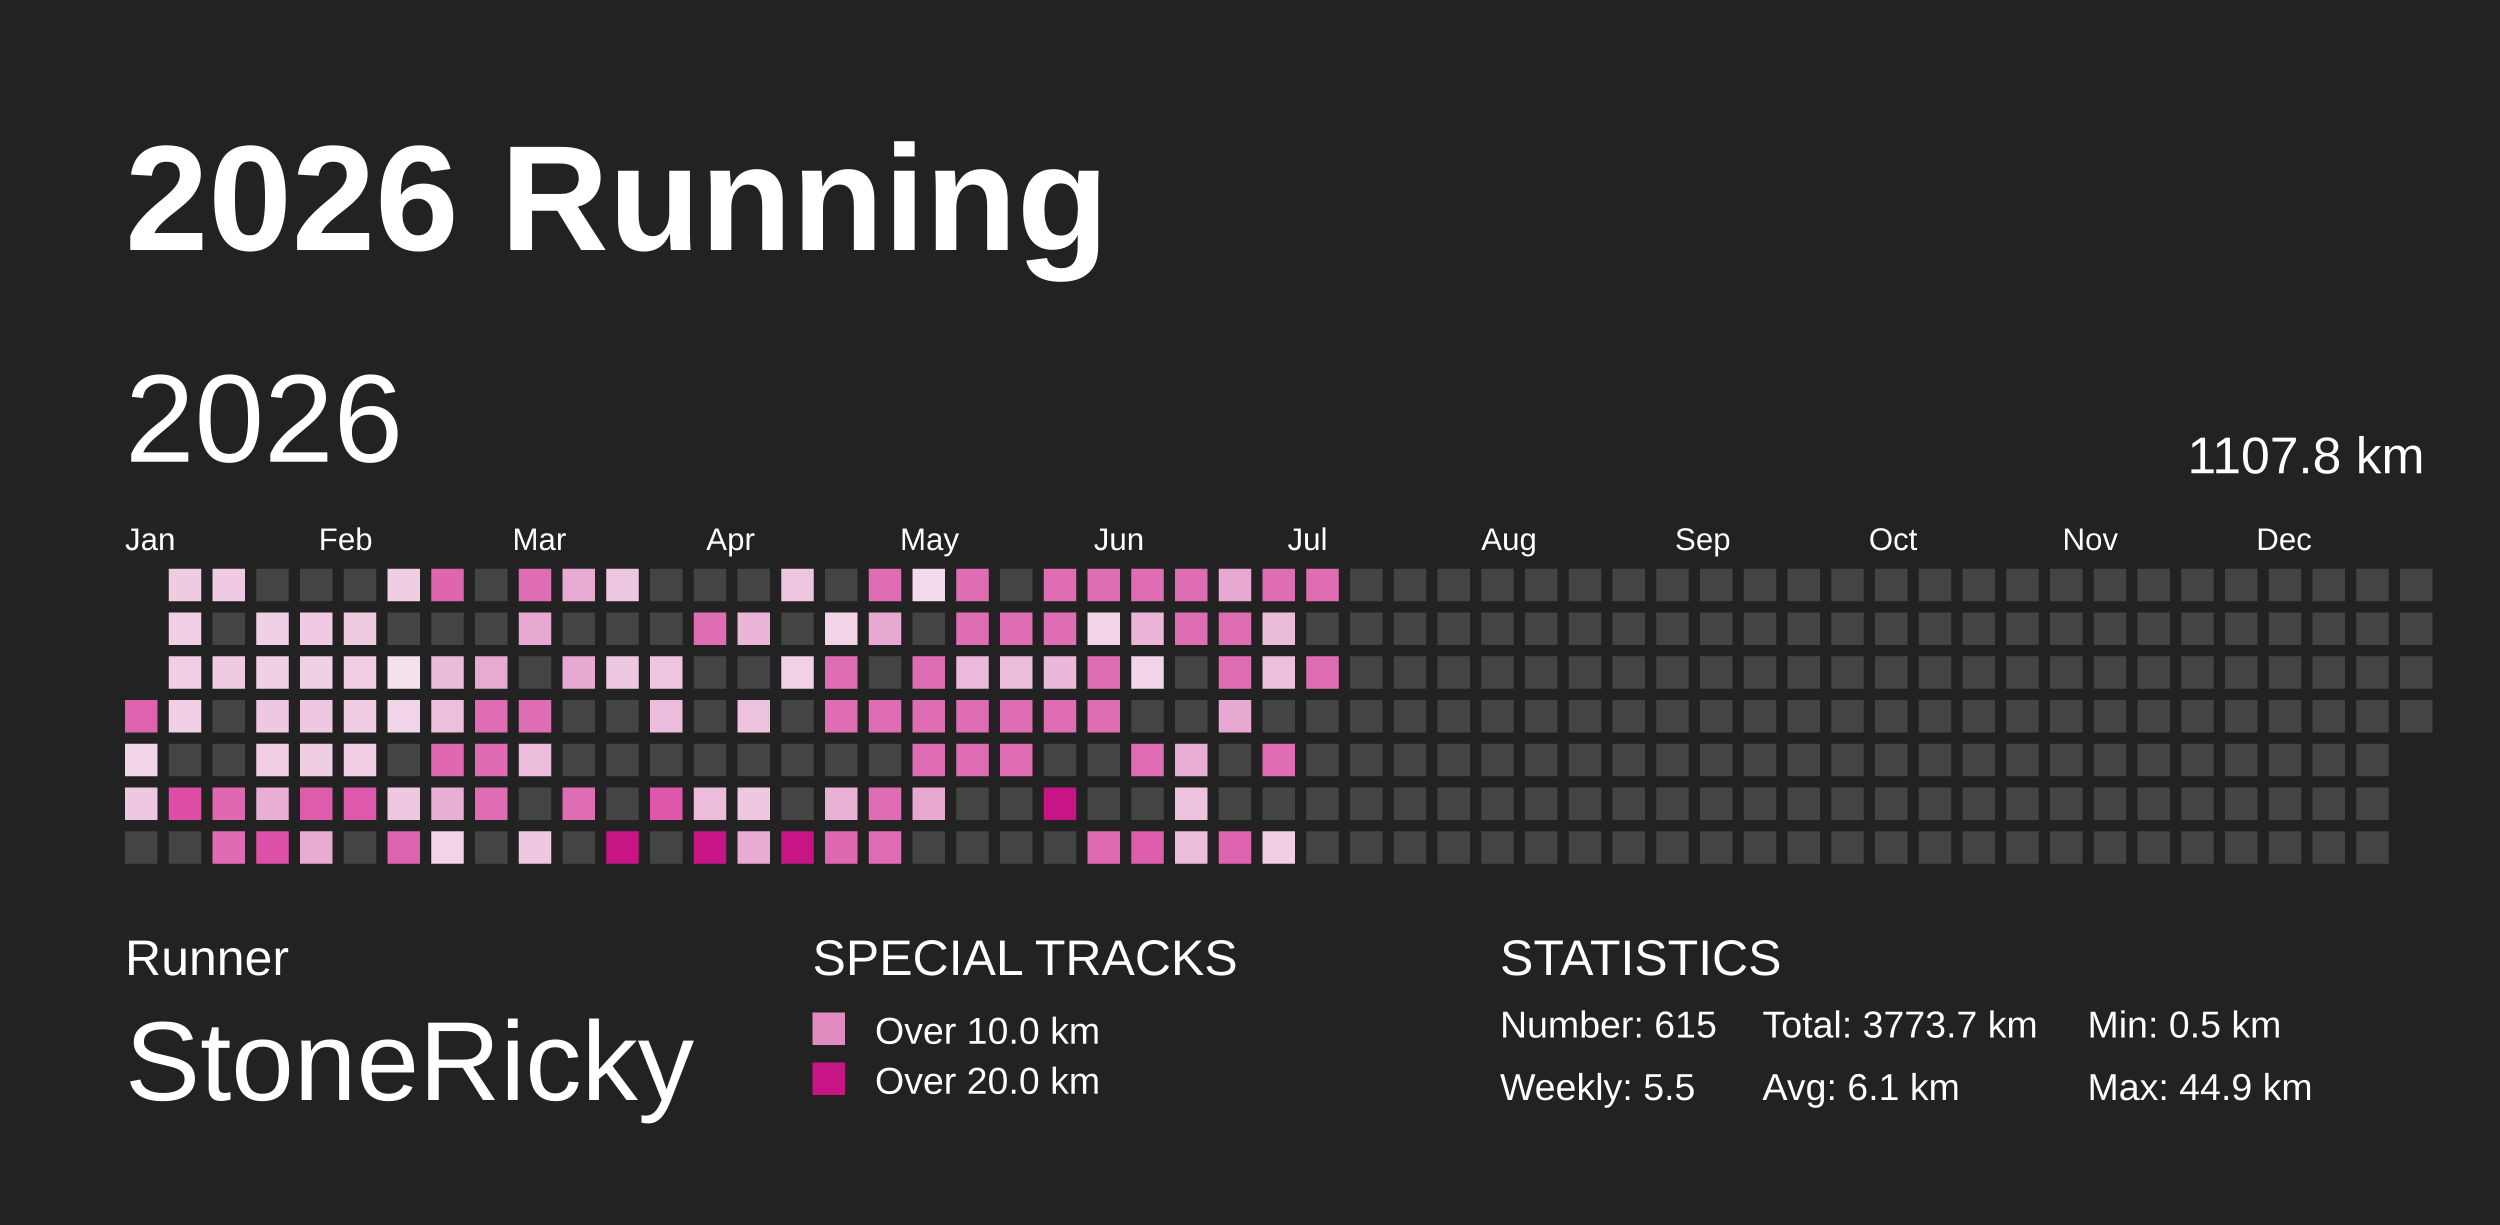
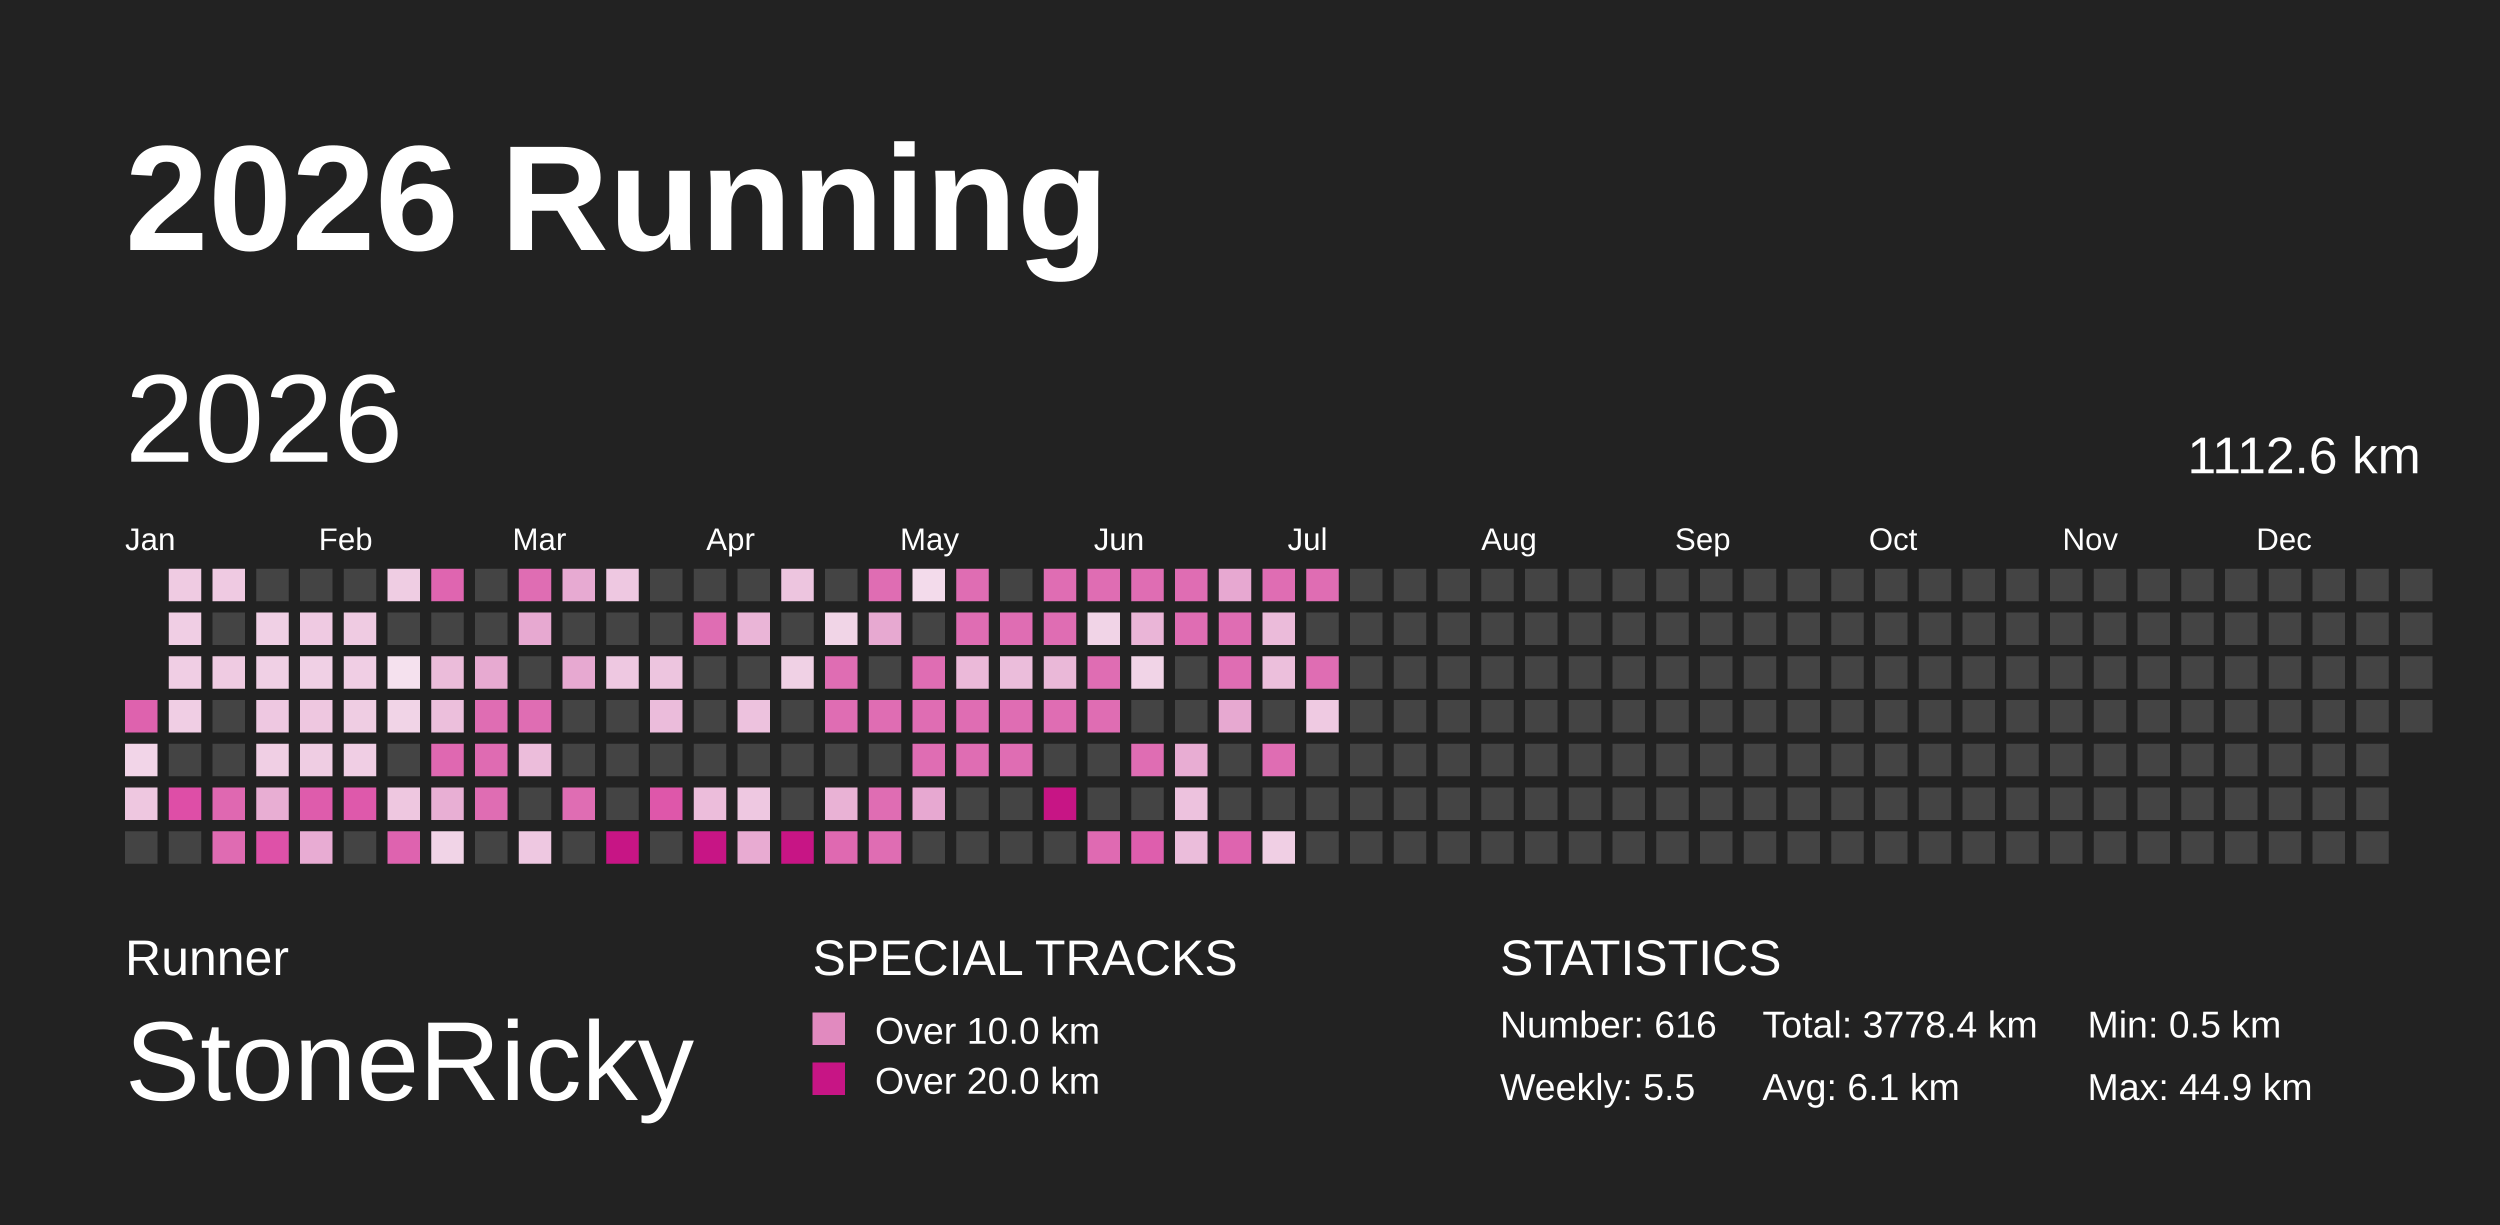
<svg xmlns="http://www.w3.org/2000/svg" baseProfile="full" height="98mm" version="1.1" viewBox="0,0,200,98" width="200mm">
  <defs>
    <pattern height="2" id="indoor-stripe" patternUnits="userSpaceOnUse" width="2">
      <line stroke="white" stroke-opacity="0.45" stroke-width="0.5" x1="0" x2="2" y1="2" y2="0" />
    </pattern>
  </defs>
  <rect fill="#222222" height="98" width="200" x="0" y="0" />
  <text fill="#FFFFFF" style="font-size:12px; font-family:Arial; font-weight:bold;" x="10" y="20">2026 Running</text>
  <text fill="#FFFFFF" style="font-size:4px; font-family:Arial" x="10" y="78">Runner</text>
  <text fill="#FFFFFF" style="font-size:9px; font-family:Arial" x="10" y="88">StoneRicky</text>
  <text fill="#FFFFFF" style="font-size:4px; font-family:Arial" x="65" y="78">SPECIAL TRACKS</text>
  <rect fill="#E18ABF" height="2.6" width="2.6" x="65" y="81" />
  <text fill="#FFFFFF" style="font-size:3px; font-family:Arial" x="70" y="83.5">Over 10.0 km</text>
  <rect fill="#C71585" height="2.6" width="2.6" x="65" y="85" />
  <text fill="#FFFFFF" style="font-size:3px; font-family:Arial" x="70" y="87.5">Over 20.0 km</text>
  <text fill="#FFFFFF" style="font-size:4px; font-family:Arial" x="120" y="78">STATISTICS</text>
-   <text fill="#FFFFFF" style="font-size:3px; font-family:Arial" x="120" y="83">Number: 615</text>
+   <text fill="#FFFFFF" style="font-size:3px; font-family:Arial" x="120" y="83">Number: 616</text>
  <text fill="#FFFFFF" style="font-size:3px; font-family:Arial" x="120" y="88">Weekly: 5.5</text>
-   <text fill="#FFFFFF" style="font-size:3px; font-family:Arial" x="141" y="83">Total: 3773.7 km</text>
+   <text fill="#FFFFFF" style="font-size:3px; font-family:Arial" x="141" y="83">Total: 3778.4 km</text>
  <text fill="#FFFFFF" style="font-size:3px; font-family:Arial" x="141" y="88">Avg: 6.1 km</text>
  <text fill="#FFFFFF" style="font-size:3px; font-family:Arial" x="167" y="83">Min: 0.5 km</text>
  <text fill="#FFFFFF" style="font-size:3px; font-family:Arial" x="167" y="88">Max: 44.9 km</text>
  <text dominant-baseline="hanging" fill="#FFFFFF" style="font-size:10.0px; font-family:Arial;" x="10" y="30">2026</text>
-   <text dominant-baseline="hanging" fill="#FFFFFF" style="font-size:4.125px; font-family:Arial;" x="175" y="35">1107.8 km</text>
+   <text dominant-baseline="hanging" fill="#FFFFFF" style="font-size:4.125px; font-family:Arial;" x="175" y="35">1112.6 km</text>
  <text fill="#FFFFFF" style="font-size:2.5px; font-family:Arial" x="10.0" y="44">Jan</text>
  <text fill="#FFFFFF" style="font-size:2.5px; font-family:Arial" x="25.5" y="44">Feb</text>
  <text fill="#FFFFFF" style="font-size:2.5px; font-family:Arial" x="41.0" y="44">Mar</text>
  <text fill="#FFFFFF" style="font-size:2.5px; font-family:Arial" x="56.5" y="44">Apr</text>
  <text fill="#FFFFFF" style="font-size:2.5px; font-family:Arial" x="72.0" y="44">May</text>
  <text fill="#FFFFFF" style="font-size:2.5px; font-family:Arial" x="87.5" y="44">Jun</text>
  <text fill="#FFFFFF" style="font-size:2.5px; font-family:Arial" x="103.0" y="44">Jul</text>
  <text fill="#FFFFFF" style="font-size:2.5px; font-family:Arial" x="118.5" y="44">Aug</text>
  <text fill="#FFFFFF" style="font-size:2.5px; font-family:Arial" x="134.0" y="44">Sep</text>
  <text fill="#FFFFFF" style="font-size:2.5px; font-family:Arial" x="149.5" y="44">Oct</text>
  <text fill="#FFFFFF" style="font-size:2.5px; font-family:Arial" x="165.0" y="44">Nov</text>
  <text fill="#FFFFFF" style="font-size:2.5px; font-family:Arial" x="180.5" y="44">Dec</text>
  <rect fill="#de62ae" height="2.6" width="2.6" x="10.0" y="56.0" />
  <rect fill="#f2d5e8" height="2.6" width="2.6" x="10.0" y="59.5" />
  <rect fill="#eec7e0" height="2.6" width="2.6" x="10.0" y="63.0" />
  <rect fill="#444444" height="2.6" width="2.6" x="10.0" y="66.5" />
  <rect fill="#efcbe2" height="2.6" width="2.6" x="13.5" y="45.5" />
  <rect fill="#f0cee4" height="2.6" width="2.6" x="13.5" y="49.0" />
  <rect fill="#f0cee4" height="2.6" width="2.6" x="13.5" y="52.5" />
  <rect fill="#f0cee4" height="2.6" width="2.6" x="13.5" y="56.0" />
  <rect fill="#444444" height="2.6" width="2.6" x="13.5" y="59.5" />
  <rect fill="#de4ea7" height="2.6" width="2.6" x="13.5" y="63.0" />
  <rect fill="#444444" height="2.6" width="2.6" x="13.5" y="66.5" />
  <rect fill="#efcae2" height="2.6" width="2.6" x="17.0" y="45.5" />
  <rect fill="#444444" height="2.6" width="2.6" x="17.0" y="49.0" />
  <rect fill="#efcbe2" height="2.6" width="2.6" x="17.0" y="52.5" />
  <rect fill="#444444" height="2.6" width="2.6" x="17.0" y="56.0" />
  <rect fill="#444444" height="2.6" width="2.6" x="17.0" y="59.5" />
  <rect fill="#df68b1" height="2.6" width="2.6" x="17.0" y="63.0" />
  <rect fill="#df6bb2" height="2.6" width="2.6" x="17.0" y="66.5" />
  <rect fill="#444444" height="2.6" width="2.6" x="20.5" y="45.5" />
  <rect fill="#f0d0e5" height="2.6" width="2.6" x="20.5" y="49.0" />
  <rect fill="#f0d0e5" height="2.6" width="2.6" x="20.5" y="52.5" />
  <rect fill="#eec8e1" height="2.6" width="2.6" x="20.5" y="56.0" />
  <rect fill="#f0cfe4" height="2.6" width="2.6" x="20.5" y="59.5" />
  <rect fill="#e8aed3" height="2.6" width="2.6" x="20.5" y="63.0" />
  <rect fill="#de51a8" height="2.6" width="2.6" x="20.5" y="66.5" />
  <rect fill="#444444" height="2.6" width="2.6" x="24.0" y="45.5" />
  <rect fill="#efcae2" height="2.6" width="2.6" x="24.0" y="49.0" />
  <rect fill="#f0d0e5" height="2.6" width="2.6" x="24.0" y="52.5" />
  <rect fill="#eec7e0" height="2.6" width="2.6" x="24.0" y="56.0" />
  <rect fill="#efcde3" height="2.6" width="2.6" x="24.0" y="59.5" />
  <rect fill="#de5cac" height="2.6" width="2.6" x="24.0" y="63.0" />
  <rect fill="#e8acd3" height="2.6" width="2.6" x="24.0" y="66.5" />
  <rect fill="#444444" height="2.6" width="2.6" x="27.5" y="45.5" />
  <rect fill="#efcbe2" height="2.6" width="2.6" x="27.5" y="49.0" />
  <rect fill="#f0cee4" height="2.6" width="2.6" x="27.5" y="52.5" />
  <rect fill="#efcde3" height="2.6" width="2.6" x="27.5" y="56.0" />
  <rect fill="#f0cee4" height="2.6" width="2.6" x="27.5" y="59.5" />
  <rect fill="#de59ab" height="2.6" width="2.6" x="27.5" y="63.0" />
  <rect fill="#444444" height="2.6" width="2.6" x="27.5" y="66.5" />
  <rect fill="#efcde3" height="2.6" width="2.6" x="31.0" y="45.5" />
  <rect fill="#444444" height="2.6" width="2.6" x="31.0" y="49.0" />
  <rect fill="#f5e1ee" height="2.6" width="2.6" x="31.0" y="52.5" />
  <rect fill="#f1d4e7" height="2.6" width="2.6" x="31.0" y="56.0" />
  <rect fill="#444444" height="2.6" width="2.6" x="31.0" y="59.5" />
  <rect fill="#eec7e0" height="2.6" width="2.6" x="31.0" y="63.0" />
  <rect fill="#de63af" height="2.6" width="2.6" x="31.0" y="66.5" />
  <rect fill="#df65b0" height="2.6" width="2.6" x="34.5" y="45.5" />
  <rect fill="#444444" height="2.6" width="2.6" x="34.5" y="49.0" />
  <rect fill="#ebbcda" height="2.6" width="2.6" x="34.5" y="52.5" />
  <rect fill="#ecbfdc" height="2.6" width="2.6" x="34.5" y="56.0" />
  <rect fill="#df68b1" height="2.6" width="2.6" x="34.5" y="59.5" />
  <rect fill="#e8afd4" height="2.6" width="2.6" x="34.5" y="63.0" />
  <rect fill="#f1d4e7" height="2.6" width="2.6" x="34.5" y="66.5" />
  <rect fill="#444444" height="2.6" width="2.6" x="38.0" y="45.5" />
  <rect fill="#444444" height="2.6" width="2.6" x="38.0" y="49.0" />
  <rect fill="#e7aad1" height="2.6" width="2.6" x="38.0" y="52.5" />
  <rect fill="#df6db3" height="2.6" width="2.6" x="38.0" y="56.0" />
  <rect fill="#df6bb2" height="2.6" width="2.6" x="38.0" y="59.5" />
  <rect fill="#df6db3" height="2.6" width="2.6" x="38.0" y="63.0" />
  <rect fill="#444444" height="2.6" width="2.6" x="38.0" y="66.5" />
  <rect fill="#df6db3" height="2.6" width="2.6" x="41.5" y="45.5" />
  <rect fill="#e7a9d1" height="2.6" width="2.6" x="41.5" y="49.0" />
  <rect fill="#444444" height="2.6" width="2.6" x="41.5" y="52.5" />
  <rect fill="#df6db3" height="2.6" width="2.6" x="41.5" y="56.0" />
  <rect fill="#ecbddb" height="2.6" width="2.6" x="41.5" y="59.5" />
  <rect fill="#444444" height="2.6" width="2.6" x="41.5" y="63.0" />
  <rect fill="#eec8e1" height="2.6" width="2.6" x="41.5" y="66.5" />
  <rect fill="#e7aad2" height="2.6" width="2.6" x="45.0" y="45.5" />
  <rect fill="#444444" height="2.6" width="2.6" x="45.0" y="49.0" />
  <rect fill="#e7a9d1" height="2.6" width="2.6" x="45.0" y="52.5" />
  <rect fill="#444444" height="2.6" width="2.6" x="45.0" y="56.0" />
  <rect fill="#444444" height="2.6" width="2.6" x="45.0" y="59.5" />
  <rect fill="#df6db3" height="2.6" width="2.6" x="45.0" y="63.0" />
  <rect fill="#444444" height="2.6" width="2.6" x="45.0" y="66.5" />
  <rect fill="#eec8e1" height="2.6" width="2.6" x="48.5" y="45.5" />
  <rect fill="#444444" height="2.6" width="2.6" x="48.5" y="49.0" />
  <rect fill="#eec8e1" height="2.6" width="2.6" x="48.5" y="52.5" />
  <rect fill="#444444" height="2.6" width="2.6" x="48.5" y="56.0" />
  <rect fill="#444444" height="2.6" width="2.6" x="48.5" y="59.5" />
  <rect fill="#444444" height="2.6" width="2.6" x="48.5" y="63.0" />
  <rect fill="#C71585" height="2.6" width="2.6" x="48.5" y="66.5" />
  <rect fill="#444444" height="2.6" width="2.6" x="52.0" y="45.5" />
  <rect fill="#444444" height="2.6" width="2.6" x="52.0" y="49.0" />
  <rect fill="#edc5df" height="2.6" width="2.6" x="52.0" y="52.5" />
  <rect fill="#ebbcdb" height="2.6" width="2.6" x="52.0" y="56.0" />
  <rect fill="#444444" height="2.6" width="2.6" x="52.0" y="59.5" />
  <rect fill="#de57aa" height="2.6" width="2.6" x="52.0" y="63.0" />
  <rect fill="#444444" height="2.6" width="2.6" x="52.0" y="66.5" />
  <rect fill="#444444" height="2.6" width="2.6" x="55.5" y="45.5" />
  <rect fill="#df6db3" height="2.6" width="2.6" x="55.5" y="49.0" />
  <rect fill="#444444" height="2.6" width="2.6" x="55.5" y="52.5" />
  <rect fill="#444444" height="2.6" width="2.6" x="55.5" y="56.0" />
  <rect fill="#444444" height="2.6" width="2.6" x="55.5" y="59.5" />
  <rect fill="#ecbddb" height="2.6" width="2.6" x="55.5" y="63.0" />
  <rect fill="#C71585" height="2.6" width="2.6" x="55.5" y="66.5" />
  <rect fill="#444444" height="2.6" width="2.6" x="59.0" y="45.5" />
  <rect fill="#eab5d7" height="2.6" width="2.6" x="59.0" y="49.0" />
  <rect fill="#444444" height="2.6" width="2.6" x="59.0" y="52.5" />
  <rect fill="#edc2de" height="2.6" width="2.6" x="59.0" y="56.0" />
  <rect fill="#444444" height="2.6" width="2.6" x="59.0" y="59.5" />
  <rect fill="#eec8e1" height="2.6" width="2.6" x="59.0" y="63.0" />
  <rect fill="#e8abd2" height="2.6" width="2.6" x="59.0" y="66.5" />
  <rect fill="#edc5df" height="2.6" width="2.6" x="62.5" y="45.5" />
  <rect fill="#444444" height="2.6" width="2.6" x="62.5" y="49.0" />
  <rect fill="#f0d1e5" height="2.6" width="2.6" x="62.5" y="52.5" />
  <rect fill="#444444" height="2.6" width="2.6" x="62.5" y="56.0" />
  <rect fill="#444444" height="2.6" width="2.6" x="62.5" y="59.5" />
  <rect fill="#444444" height="2.6" width="2.6" x="62.5" y="63.0" />
  <rect fill="#C71585" height="2.6" width="2.6" x="62.5" y="66.5" />
  <rect fill="#444444" height="2.6" width="2.6" x="66.0" y="45.5" />
  <rect fill="#f1d5e7" height="2.6" width="2.6" x="66.0" y="49.0" />
  <rect fill="#df6db3" height="2.6" width="2.6" x="66.0" y="52.5" />
  <rect fill="#df6db3" height="2.6" width="2.6" x="66.0" y="56.0" />
  <rect fill="#444444" height="2.6" width="2.6" x="66.0" y="59.5" />
  <rect fill="#e9b2d5" height="2.6" width="2.6" x="66.0" y="63.0" />
  <rect fill="#df69b1" height="2.6" width="2.6" x="66.0" y="66.5" />
  <rect fill="#df6db3" height="2.6" width="2.6" x="69.5" y="45.5" />
  <rect fill="#e7a9d1" height="2.6" width="2.6" x="69.5" y="49.0" />
  <rect fill="#444444" height="2.6" width="2.6" x="69.5" y="52.5" />
  <rect fill="#df6db3" height="2.6" width="2.6" x="69.5" y="56.0" />
  <rect fill="#444444" height="2.6" width="2.6" x="69.5" y="59.5" />
  <rect fill="#df6db3" height="2.6" width="2.6" x="69.5" y="63.0" />
  <rect fill="#df6db3" height="2.6" width="2.6" x="69.5" y="66.5" />
  <rect fill="#f3dbeb" height="2.6" width="2.6" x="73.0" y="45.5" />
  <rect fill="#444444" height="2.6" width="2.6" x="73.0" y="49.0" />
  <rect fill="#df6db3" height="2.6" width="2.6" x="73.0" y="52.5" />
  <rect fill="#df6db3" height="2.6" width="2.6" x="73.0" y="56.0" />
  <rect fill="#df6db3" height="2.6" width="2.6" x="73.0" y="59.5" />
  <rect fill="#e7a8d1" height="2.6" width="2.6" x="73.0" y="63.0" />
  <rect fill="#444444" height="2.6" width="2.6" x="73.0" y="66.5" />
  <rect fill="#df6db3" height="2.6" width="2.6" x="76.5" y="45.5" />
  <rect fill="#df6db3" height="2.6" width="2.6" x="76.5" y="49.0" />
  <rect fill="#ebb9d9" height="2.6" width="2.6" x="76.5" y="52.5" />
  <rect fill="#df6db3" height="2.6" width="2.6" x="76.5" y="56.0" />
  <rect fill="#df6db3" height="2.6" width="2.6" x="76.5" y="59.5" />
  <rect fill="#444444" height="2.6" width="2.6" x="76.5" y="63.0" />
  <rect fill="#444444" height="2.6" width="2.6" x="76.5" y="66.5" />
  <rect fill="#444444" height="2.6" width="2.6" x="80.0" y="45.5" />
  <rect fill="#df6db3" height="2.6" width="2.6" x="80.0" y="49.0" />
  <rect fill="#ebbddb" height="2.6" width="2.6" x="80.0" y="52.5" />
  <rect fill="#df6db3" height="2.6" width="2.6" x="80.0" y="56.0" />
  <rect fill="#df6db3" height="2.6" width="2.6" x="80.0" y="59.5" />
  <rect fill="#444444" height="2.6" width="2.6" x="80.0" y="63.0" />
  <rect fill="#444444" height="2.6" width="2.6" x="80.0" y="66.5" />
  <rect fill="#df6db3" height="2.6" width="2.6" x="83.5" y="45.5" />
  <rect fill="#df6db3" height="2.6" width="2.6" x="83.5" y="49.0" />
  <rect fill="#eab8d8" height="2.6" width="2.6" x="83.5" y="52.5" />
  <rect fill="#df6db3" height="2.6" width="2.6" x="83.5" y="56.0" />
  <rect fill="#444444" height="2.6" width="2.6" x="83.5" y="59.5" />
  <rect fill="#C71585" height="2.6" width="2.6" x="83.5" y="63.0" />
  <rect fill="#444444" height="2.6" width="2.6" x="83.5" y="66.5" />
  <rect fill="#df6db3" height="2.6" width="2.6" x="87.0" y="45.5" />
  <rect fill="#f1d4e7" height="2.6" width="2.6" x="87.0" y="49.0" />
  <rect fill="#df6db3" height="2.6" width="2.6" x="87.0" y="52.5" />
  <rect fill="#df6db3" height="2.6" width="2.6" x="87.0" y="56.0" />
  <rect fill="#444444" height="2.6" width="2.6" x="87.0" y="59.5" />
  <rect fill="#444444" height="2.6" width="2.6" x="87.0" y="63.0" />
  <rect fill="#df6ab2" height="2.6" width="2.6" x="87.0" y="66.5" />
  <rect fill="#df6db3" height="2.6" width="2.6" x="90.5" y="45.5" />
  <rect fill="#eab5d7" height="2.6" width="2.6" x="90.5" y="49.0" />
  <rect fill="#f1d4e7" height="2.6" width="2.6" x="90.5" y="52.5" />
  <rect fill="#444444" height="2.6" width="2.6" x="90.5" y="56.0" />
  <rect fill="#df6db3" height="2.6" width="2.6" x="90.5" y="59.5" />
  <rect fill="#444444" height="2.6" width="2.6" x="90.5" y="63.0" />
  <rect fill="#de5ead" height="2.6" width="2.6" x="90.5" y="66.5" />
  <rect fill="#df6db3" height="2.6" width="2.6" x="94.0" y="45.5" />
  <rect fill="#df6db3" height="2.6" width="2.6" x="94.0" y="49.0" />
  <rect fill="#444444" height="2.6" width="2.6" x="94.0" y="52.5" />
  <rect fill="#444444" height="2.6" width="2.6" x="94.0" y="56.0" />
  <rect fill="#e8add3" height="2.6" width="2.6" x="94.0" y="59.5" />
  <rect fill="#edc2de" height="2.6" width="2.6" x="94.0" y="63.0" />
  <rect fill="#ebbddb" height="2.6" width="2.6" x="94.0" y="66.5" />
  <rect fill="#e7a8d1" height="2.6" width="2.6" x="97.5" y="45.5" />
  <rect fill="#df6db3" height="2.6" width="2.6" x="97.5" y="49.0" />
  <rect fill="#df6db3" height="2.6" width="2.6" x="97.5" y="52.5" />
  <rect fill="#e7a9d1" height="2.6" width="2.6" x="97.5" y="56.0" />
  <rect fill="#444444" height="2.6" width="2.6" x="97.5" y="59.5" />
  <rect fill="#444444" height="2.6" width="2.6" x="97.5" y="63.0" />
  <rect fill="#de64af" height="2.6" width="2.6" x="97.5" y="66.5" />
  <rect fill="#df6db3" height="2.6" width="2.6" x="101.0" y="45.5" />
  <rect fill="#ebbbda" height="2.6" width="2.6" x="101.0" y="49.0" />
  <rect fill="#ecbfdc" height="2.6" width="2.6" x="101.0" y="52.5" />
  <rect fill="#444444" height="2.6" width="2.6" x="101.0" y="56.0" />
  <rect fill="#df6db3" height="2.6" width="2.6" x="101.0" y="59.5" />
  <rect fill="#444444" height="2.6" width="2.6" x="101.0" y="63.0" />
  <rect fill="#f0cfe4" height="2.6" width="2.6" x="101.0" y="66.5" />
  <rect fill="#df6db3" height="2.6" width="2.6" x="104.5" y="45.5" />
  <rect fill="#444444" height="2.6" width="2.6" x="104.5" y="49.0" />
  <rect fill="#df6db3" height="2.6" width="2.6" x="104.5" y="52.5" />
-   <rect fill="#444444" height="2.6" width="2.6" x="104.5" y="56.0" />
+   <rect fill="#efcae2" height="2.6" width="2.6" x="104.5" y="56.0" />
  <rect fill="#444444" height="2.6" width="2.6" x="104.5" y="59.5" />
  <rect fill="#444444" height="2.6" width="2.6" x="104.5" y="63.0" />
  <rect fill="#444444" height="2.6" width="2.6" x="104.5" y="66.5" />
  <rect fill="#444444" height="2.6" width="2.6" x="108.0" y="45.5" />
  <rect fill="#444444" height="2.6" width="2.6" x="108.0" y="49.0" />
  <rect fill="#444444" height="2.6" width="2.6" x="108.0" y="52.5" />
  <rect fill="#444444" height="2.6" width="2.6" x="108.0" y="56.0" />
  <rect fill="#444444" height="2.6" width="2.6" x="108.0" y="59.5" />
  <rect fill="#444444" height="2.6" width="2.6" x="108.0" y="63.0" />
  <rect fill="#444444" height="2.6" width="2.6" x="108.0" y="66.5" />
  <rect fill="#444444" height="2.6" width="2.6" x="111.5" y="45.5" />
  <rect fill="#444444" height="2.6" width="2.6" x="111.5" y="49.0" />
  <rect fill="#444444" height="2.6" width="2.6" x="111.5" y="52.5" />
  <rect fill="#444444" height="2.6" width="2.6" x="111.5" y="56.0" />
  <rect fill="#444444" height="2.6" width="2.6" x="111.5" y="59.5" />
  <rect fill="#444444" height="2.6" width="2.6" x="111.5" y="63.0" />
  <rect fill="#444444" height="2.6" width="2.6" x="111.5" y="66.5" />
  <rect fill="#444444" height="2.6" width="2.6" x="115.0" y="45.5" />
  <rect fill="#444444" height="2.6" width="2.6" x="115.0" y="49.0" />
  <rect fill="#444444" height="2.6" width="2.6" x="115.0" y="52.5" />
  <rect fill="#444444" height="2.6" width="2.6" x="115.0" y="56.0" />
  <rect fill="#444444" height="2.6" width="2.6" x="115.0" y="59.5" />
  <rect fill="#444444" height="2.6" width="2.6" x="115.0" y="63.0" />
  <rect fill="#444444" height="2.6" width="2.6" x="115.0" y="66.5" />
  <rect fill="#444444" height="2.6" width="2.6" x="118.5" y="45.5" />
  <rect fill="#444444" height="2.6" width="2.6" x="118.5" y="49.0" />
  <rect fill="#444444" height="2.6" width="2.6" x="118.5" y="52.5" />
  <rect fill="#444444" height="2.6" width="2.6" x="118.5" y="56.0" />
  <rect fill="#444444" height="2.6" width="2.6" x="118.5" y="59.5" />
  <rect fill="#444444" height="2.6" width="2.6" x="118.5" y="63.0" />
  <rect fill="#444444" height="2.6" width="2.6" x="118.5" y="66.5" />
  <rect fill="#444444" height="2.6" width="2.6" x="122.0" y="45.5" />
  <rect fill="#444444" height="2.6" width="2.6" x="122.0" y="49.0" />
  <rect fill="#444444" height="2.6" width="2.6" x="122.0" y="52.5" />
  <rect fill="#444444" height="2.6" width="2.6" x="122.0" y="56.0" />
  <rect fill="#444444" height="2.6" width="2.6" x="122.0" y="59.5" />
  <rect fill="#444444" height="2.6" width="2.6" x="122.0" y="63.0" />
  <rect fill="#444444" height="2.6" width="2.6" x="122.0" y="66.5" />
  <rect fill="#444444" height="2.6" width="2.6" x="125.5" y="45.5" />
  <rect fill="#444444" height="2.6" width="2.6" x="125.5" y="49.0" />
  <rect fill="#444444" height="2.6" width="2.6" x="125.5" y="52.5" />
  <rect fill="#444444" height="2.6" width="2.6" x="125.5" y="56.0" />
  <rect fill="#444444" height="2.6" width="2.6" x="125.5" y="59.5" />
  <rect fill="#444444" height="2.6" width="2.6" x="125.5" y="63.0" />
  <rect fill="#444444" height="2.6" width="2.6" x="125.5" y="66.5" />
  <rect fill="#444444" height="2.6" width="2.6" x="129.0" y="45.5" />
  <rect fill="#444444" height="2.6" width="2.6" x="129.0" y="49.0" />
  <rect fill="#444444" height="2.6" width="2.6" x="129.0" y="52.5" />
  <rect fill="#444444" height="2.6" width="2.6" x="129.0" y="56.0" />
  <rect fill="#444444" height="2.6" width="2.6" x="129.0" y="59.5" />
  <rect fill="#444444" height="2.6" width="2.6" x="129.0" y="63.0" />
  <rect fill="#444444" height="2.6" width="2.6" x="129.0" y="66.5" />
  <rect fill="#444444" height="2.6" width="2.6" x="132.5" y="45.5" />
  <rect fill="#444444" height="2.6" width="2.6" x="132.5" y="49.0" />
  <rect fill="#444444" height="2.6" width="2.6" x="132.5" y="52.5" />
  <rect fill="#444444" height="2.6" width="2.6" x="132.5" y="56.0" />
  <rect fill="#444444" height="2.6" width="2.6" x="132.5" y="59.5" />
  <rect fill="#444444" height="2.6" width="2.6" x="132.5" y="63.0" />
  <rect fill="#444444" height="2.6" width="2.6" x="132.5" y="66.5" />
  <rect fill="#444444" height="2.6" width="2.6" x="136.0" y="45.5" />
  <rect fill="#444444" height="2.6" width="2.6" x="136.0" y="49.0" />
  <rect fill="#444444" height="2.6" width="2.6" x="136.0" y="52.5" />
  <rect fill="#444444" height="2.6" width="2.6" x="136.0" y="56.0" />
  <rect fill="#444444" height="2.6" width="2.6" x="136.0" y="59.5" />
  <rect fill="#444444" height="2.6" width="2.6" x="136.0" y="63.0" />
  <rect fill="#444444" height="2.6" width="2.6" x="136.0" y="66.5" />
  <rect fill="#444444" height="2.6" width="2.6" x="139.5" y="45.5" />
  <rect fill="#444444" height="2.6" width="2.6" x="139.5" y="49.0" />
  <rect fill="#444444" height="2.6" width="2.6" x="139.5" y="52.5" />
  <rect fill="#444444" height="2.6" width="2.6" x="139.5" y="56.0" />
  <rect fill="#444444" height="2.6" width="2.6" x="139.5" y="59.5" />
  <rect fill="#444444" height="2.6" width="2.6" x="139.5" y="63.0" />
  <rect fill="#444444" height="2.6" width="2.6" x="139.5" y="66.5" />
  <rect fill="#444444" height="2.6" width="2.6" x="143.0" y="45.5" />
  <rect fill="#444444" height="2.6" width="2.6" x="143.0" y="49.0" />
  <rect fill="#444444" height="2.6" width="2.6" x="143.0" y="52.5" />
  <rect fill="#444444" height="2.6" width="2.6" x="143.0" y="56.0" />
  <rect fill="#444444" height="2.6" width="2.6" x="143.0" y="59.5" />
  <rect fill="#444444" height="2.6" width="2.6" x="143.0" y="63.0" />
  <rect fill="#444444" height="2.6" width="2.6" x="143.0" y="66.5" />
  <rect fill="#444444" height="2.6" width="2.6" x="146.5" y="45.5" />
  <rect fill="#444444" height="2.6" width="2.6" x="146.5" y="49.0" />
  <rect fill="#444444" height="2.6" width="2.6" x="146.5" y="52.5" />
  <rect fill="#444444" height="2.6" width="2.6" x="146.5" y="56.0" />
  <rect fill="#444444" height="2.6" width="2.6" x="146.5" y="59.5" />
  <rect fill="#444444" height="2.6" width="2.6" x="146.5" y="63.0" />
  <rect fill="#444444" height="2.6" width="2.6" x="146.5" y="66.5" />
  <rect fill="#444444" height="2.6" width="2.6" x="150.0" y="45.5" />
  <rect fill="#444444" height="2.6" width="2.6" x="150.0" y="49.0" />
  <rect fill="#444444" height="2.6" width="2.6" x="150.0" y="52.5" />
  <rect fill="#444444" height="2.6" width="2.6" x="150.0" y="56.0" />
  <rect fill="#444444" height="2.6" width="2.6" x="150.0" y="59.5" />
  <rect fill="#444444" height="2.6" width="2.6" x="150.0" y="63.0" />
  <rect fill="#444444" height="2.6" width="2.6" x="150.0" y="66.5" />
  <rect fill="#444444" height="2.6" width="2.6" x="153.5" y="45.5" />
  <rect fill="#444444" height="2.6" width="2.6" x="153.5" y="49.0" />
  <rect fill="#444444" height="2.6" width="2.6" x="153.5" y="52.5" />
  <rect fill="#444444" height="2.6" width="2.6" x="153.5" y="56.0" />
  <rect fill="#444444" height="2.6" width="2.6" x="153.5" y="59.5" />
  <rect fill="#444444" height="2.6" width="2.6" x="153.5" y="63.0" />
  <rect fill="#444444" height="2.6" width="2.6" x="153.5" y="66.5" />
  <rect fill="#444444" height="2.6" width="2.6" x="157.0" y="45.5" />
  <rect fill="#444444" height="2.6" width="2.6" x="157.0" y="49.0" />
  <rect fill="#444444" height="2.6" width="2.6" x="157.0" y="52.5" />
  <rect fill="#444444" height="2.6" width="2.6" x="157.0" y="56.0" />
  <rect fill="#444444" height="2.6" width="2.6" x="157.0" y="59.5" />
  <rect fill="#444444" height="2.6" width="2.6" x="157.0" y="63.0" />
  <rect fill="#444444" height="2.6" width="2.6" x="157.0" y="66.5" />
  <rect fill="#444444" height="2.6" width="2.6" x="160.5" y="45.5" />
  <rect fill="#444444" height="2.6" width="2.6" x="160.5" y="49.0" />
  <rect fill="#444444" height="2.6" width="2.6" x="160.5" y="52.5" />
  <rect fill="#444444" height="2.6" width="2.6" x="160.5" y="56.0" />
  <rect fill="#444444" height="2.6" width="2.6" x="160.5" y="59.5" />
  <rect fill="#444444" height="2.6" width="2.6" x="160.5" y="63.0" />
  <rect fill="#444444" height="2.6" width="2.6" x="160.5" y="66.5" />
  <rect fill="#444444" height="2.6" width="2.6" x="164.0" y="45.5" />
  <rect fill="#444444" height="2.6" width="2.6" x="164.0" y="49.0" />
  <rect fill="#444444" height="2.6" width="2.6" x="164.0" y="52.5" />
  <rect fill="#444444" height="2.6" width="2.6" x="164.0" y="56.0" />
  <rect fill="#444444" height="2.6" width="2.6" x="164.0" y="59.5" />
  <rect fill="#444444" height="2.6" width="2.6" x="164.0" y="63.0" />
  <rect fill="#444444" height="2.6" width="2.6" x="164.0" y="66.5" />
  <rect fill="#444444" height="2.6" width="2.6" x="167.5" y="45.5" />
  <rect fill="#444444" height="2.6" width="2.6" x="167.5" y="49.0" />
  <rect fill="#444444" height="2.6" width="2.6" x="167.5" y="52.5" />
  <rect fill="#444444" height="2.6" width="2.6" x="167.5" y="56.0" />
  <rect fill="#444444" height="2.6" width="2.6" x="167.5" y="59.5" />
  <rect fill="#444444" height="2.6" width="2.6" x="167.5" y="63.0" />
  <rect fill="#444444" height="2.6" width="2.6" x="167.5" y="66.5" />
  <rect fill="#444444" height="2.6" width="2.6" x="171.0" y="45.5" />
  <rect fill="#444444" height="2.6" width="2.6" x="171.0" y="49.0" />
  <rect fill="#444444" height="2.6" width="2.6" x="171.0" y="52.5" />
  <rect fill="#444444" height="2.6" width="2.6" x="171.0" y="56.0" />
  <rect fill="#444444" height="2.6" width="2.6" x="171.0" y="59.5" />
  <rect fill="#444444" height="2.6" width="2.6" x="171.0" y="63.0" />
  <rect fill="#444444" height="2.6" width="2.6" x="171.0" y="66.5" />
  <rect fill="#444444" height="2.6" width="2.6" x="174.5" y="45.5" />
  <rect fill="#444444" height="2.6" width="2.6" x="174.5" y="49.0" />
  <rect fill="#444444" height="2.6" width="2.6" x="174.5" y="52.5" />
  <rect fill="#444444" height="2.6" width="2.6" x="174.5" y="56.0" />
  <rect fill="#444444" height="2.6" width="2.6" x="174.5" y="59.5" />
  <rect fill="#444444" height="2.6" width="2.6" x="174.5" y="63.0" />
  <rect fill="#444444" height="2.6" width="2.6" x="174.5" y="66.5" />
  <rect fill="#444444" height="2.6" width="2.6" x="178.0" y="45.5" />
  <rect fill="#444444" height="2.6" width="2.6" x="178.0" y="49.0" />
  <rect fill="#444444" height="2.6" width="2.6" x="178.0" y="52.5" />
  <rect fill="#444444" height="2.6" width="2.6" x="178.0" y="56.0" />
  <rect fill="#444444" height="2.6" width="2.6" x="178.0" y="59.5" />
  <rect fill="#444444" height="2.6" width="2.6" x="178.0" y="63.0" />
  <rect fill="#444444" height="2.6" width="2.6" x="178.0" y="66.5" />
  <rect fill="#444444" height="2.6" width="2.6" x="181.5" y="45.5" />
  <rect fill="#444444" height="2.6" width="2.6" x="181.5" y="49.0" />
  <rect fill="#444444" height="2.6" width="2.6" x="181.5" y="52.5" />
  <rect fill="#444444" height="2.6" width="2.6" x="181.5" y="56.0" />
  <rect fill="#444444" height="2.6" width="2.6" x="181.5" y="59.5" />
  <rect fill="#444444" height="2.6" width="2.6" x="181.5" y="63.0" />
  <rect fill="#444444" height="2.6" width="2.6" x="181.5" y="66.5" />
  <rect fill="#444444" height="2.6" width="2.6" x="185.0" y="45.5" />
  <rect fill="#444444" height="2.6" width="2.6" x="185.0" y="49.0" />
  <rect fill="#444444" height="2.6" width="2.6" x="185.0" y="52.5" />
  <rect fill="#444444" height="2.6" width="2.6" x="185.0" y="56.0" />
  <rect fill="#444444" height="2.6" width="2.6" x="185.0" y="59.5" />
  <rect fill="#444444" height="2.6" width="2.6" x="185.0" y="63.0" />
  <rect fill="#444444" height="2.6" width="2.6" x="185.0" y="66.5" />
  <rect fill="#444444" height="2.6" width="2.6" x="188.5" y="45.5" />
  <rect fill="#444444" height="2.6" width="2.6" x="188.5" y="49.0" />
  <rect fill="#444444" height="2.6" width="2.6" x="188.5" y="52.5" />
  <rect fill="#444444" height="2.6" width="2.6" x="188.5" y="56.0" />
  <rect fill="#444444" height="2.6" width="2.6" x="188.5" y="59.5" />
  <rect fill="#444444" height="2.6" width="2.6" x="188.5" y="63.0" />
  <rect fill="#444444" height="2.6" width="2.6" x="188.5" y="66.5" />
  <rect fill="#444444" height="2.6" width="2.6" x="192.0" y="45.5" />
  <rect fill="#444444" height="2.6" width="2.6" x="192.0" y="49.0" />
  <rect fill="#444444" height="2.6" width="2.6" x="192.0" y="52.5" />
  <rect fill="#444444" height="2.6" width="2.6" x="192.0" y="56.0" />
</svg>
